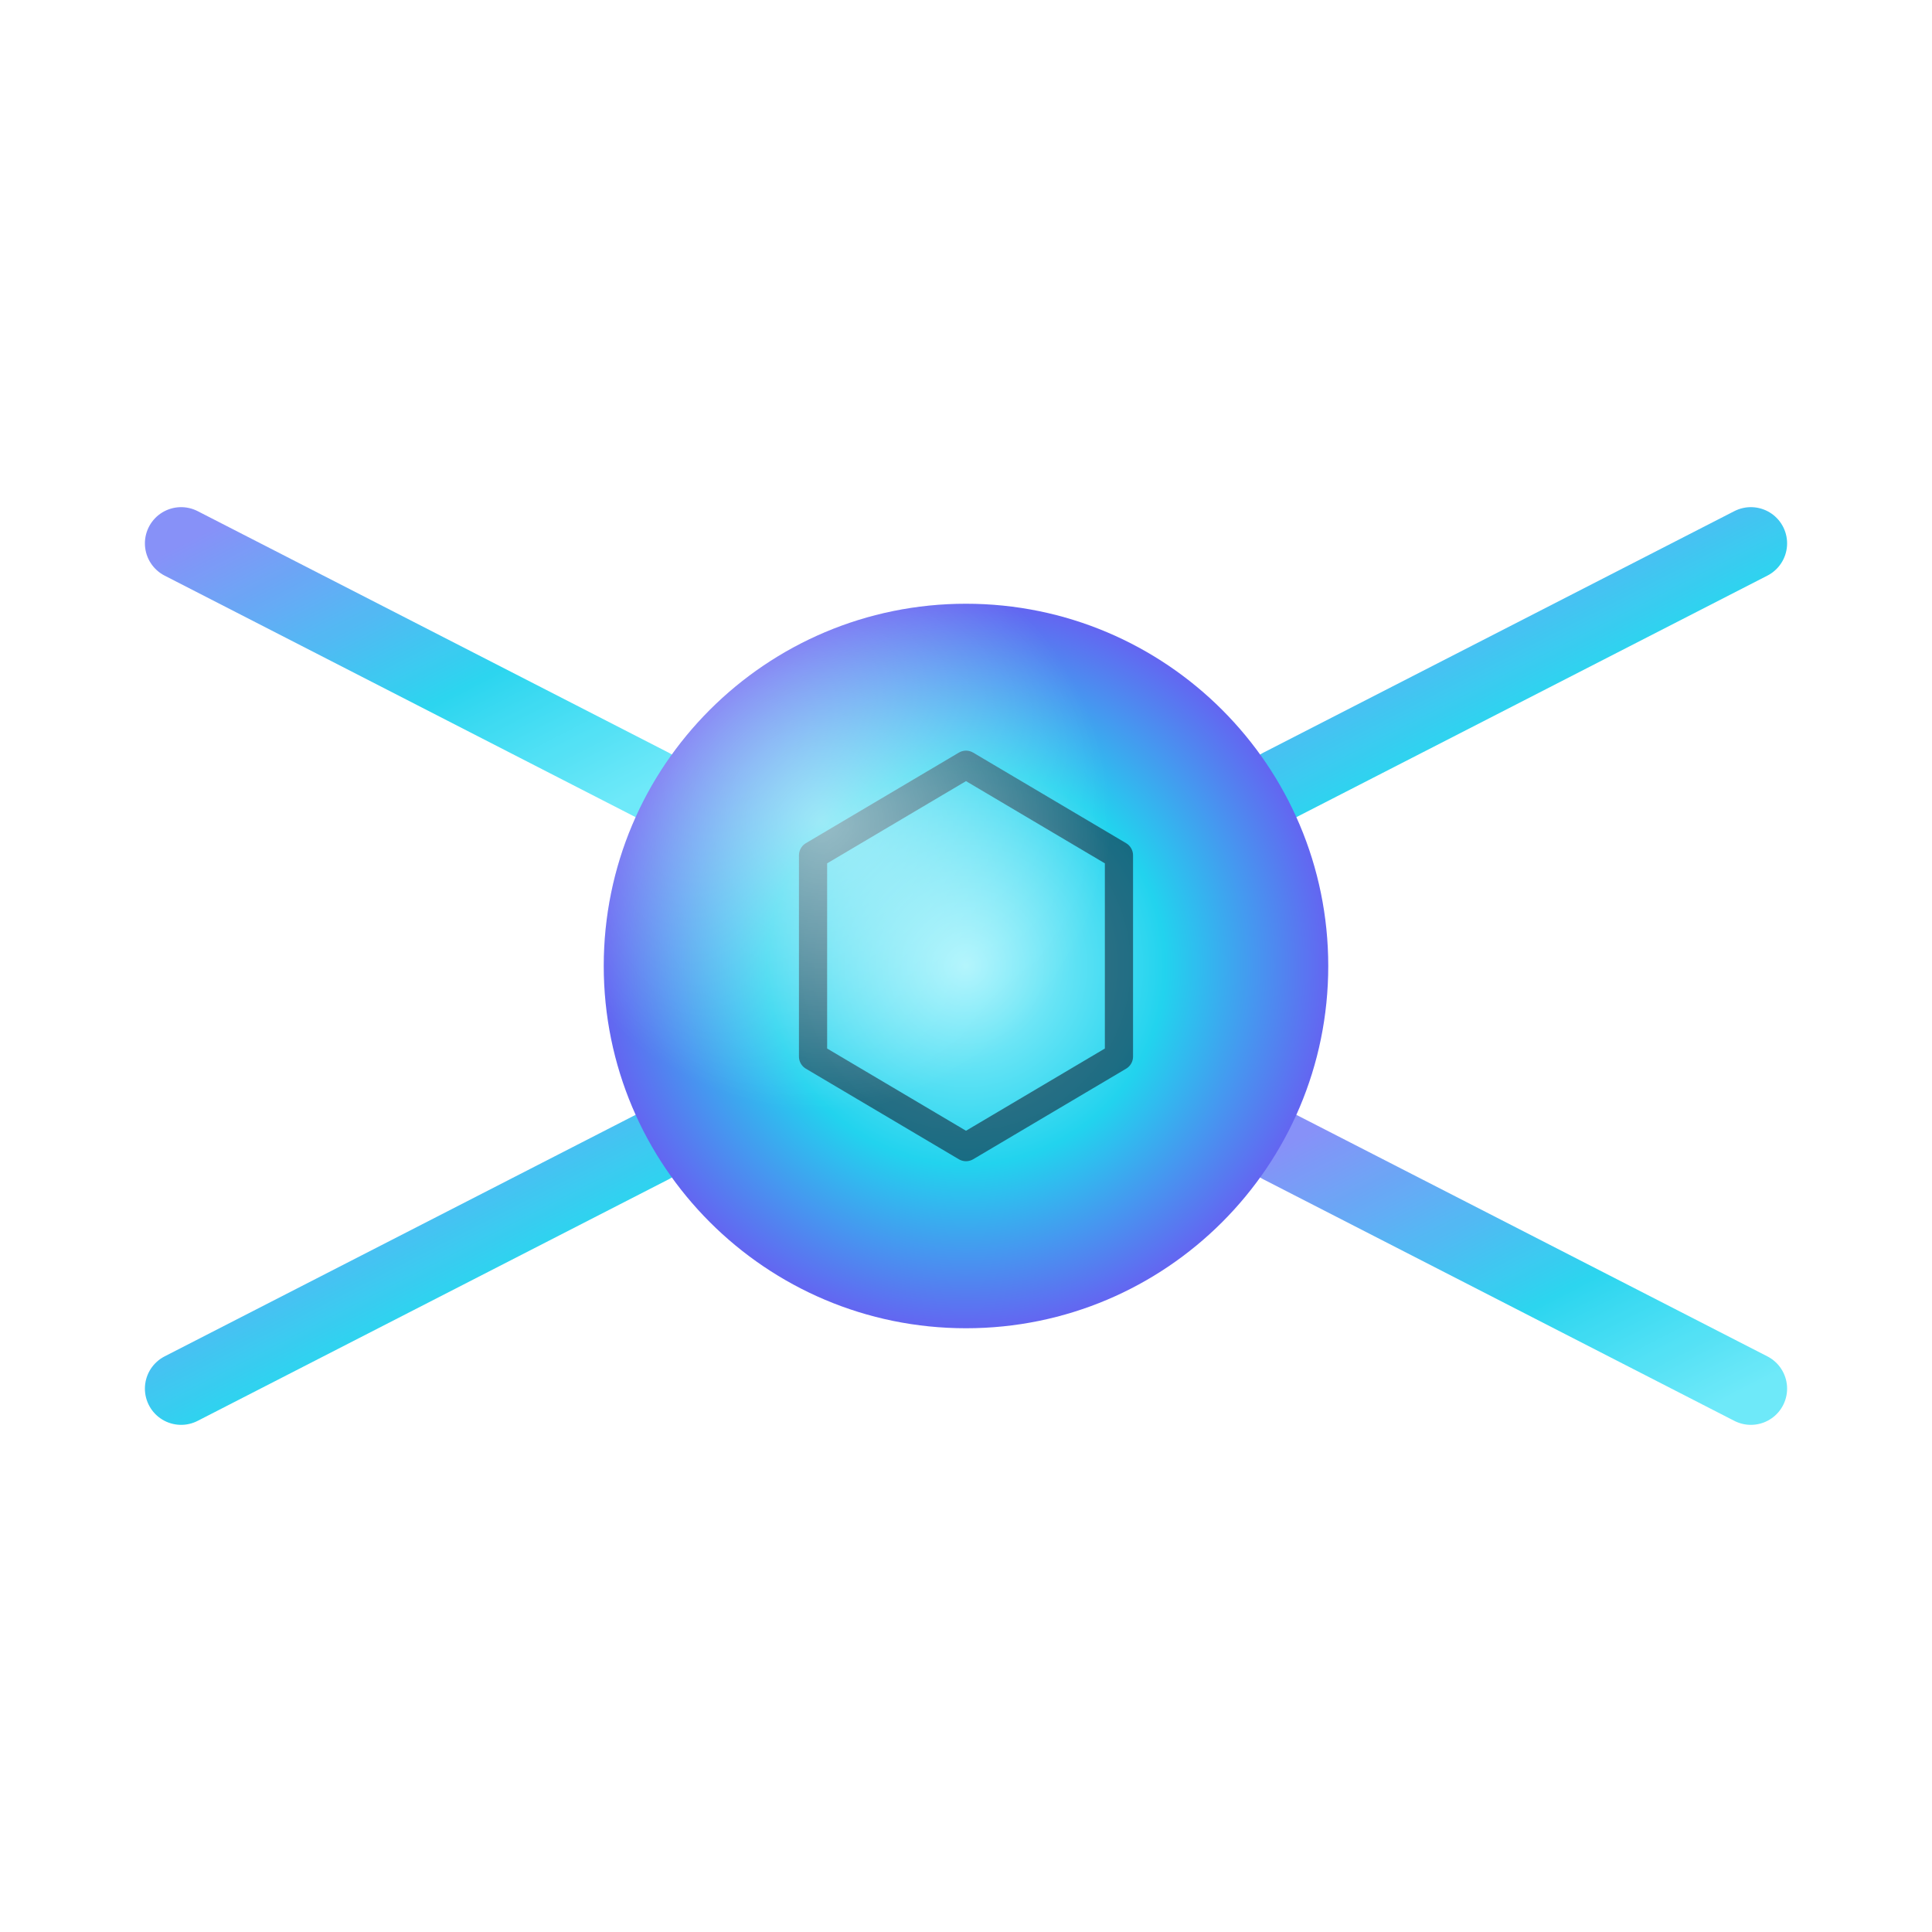
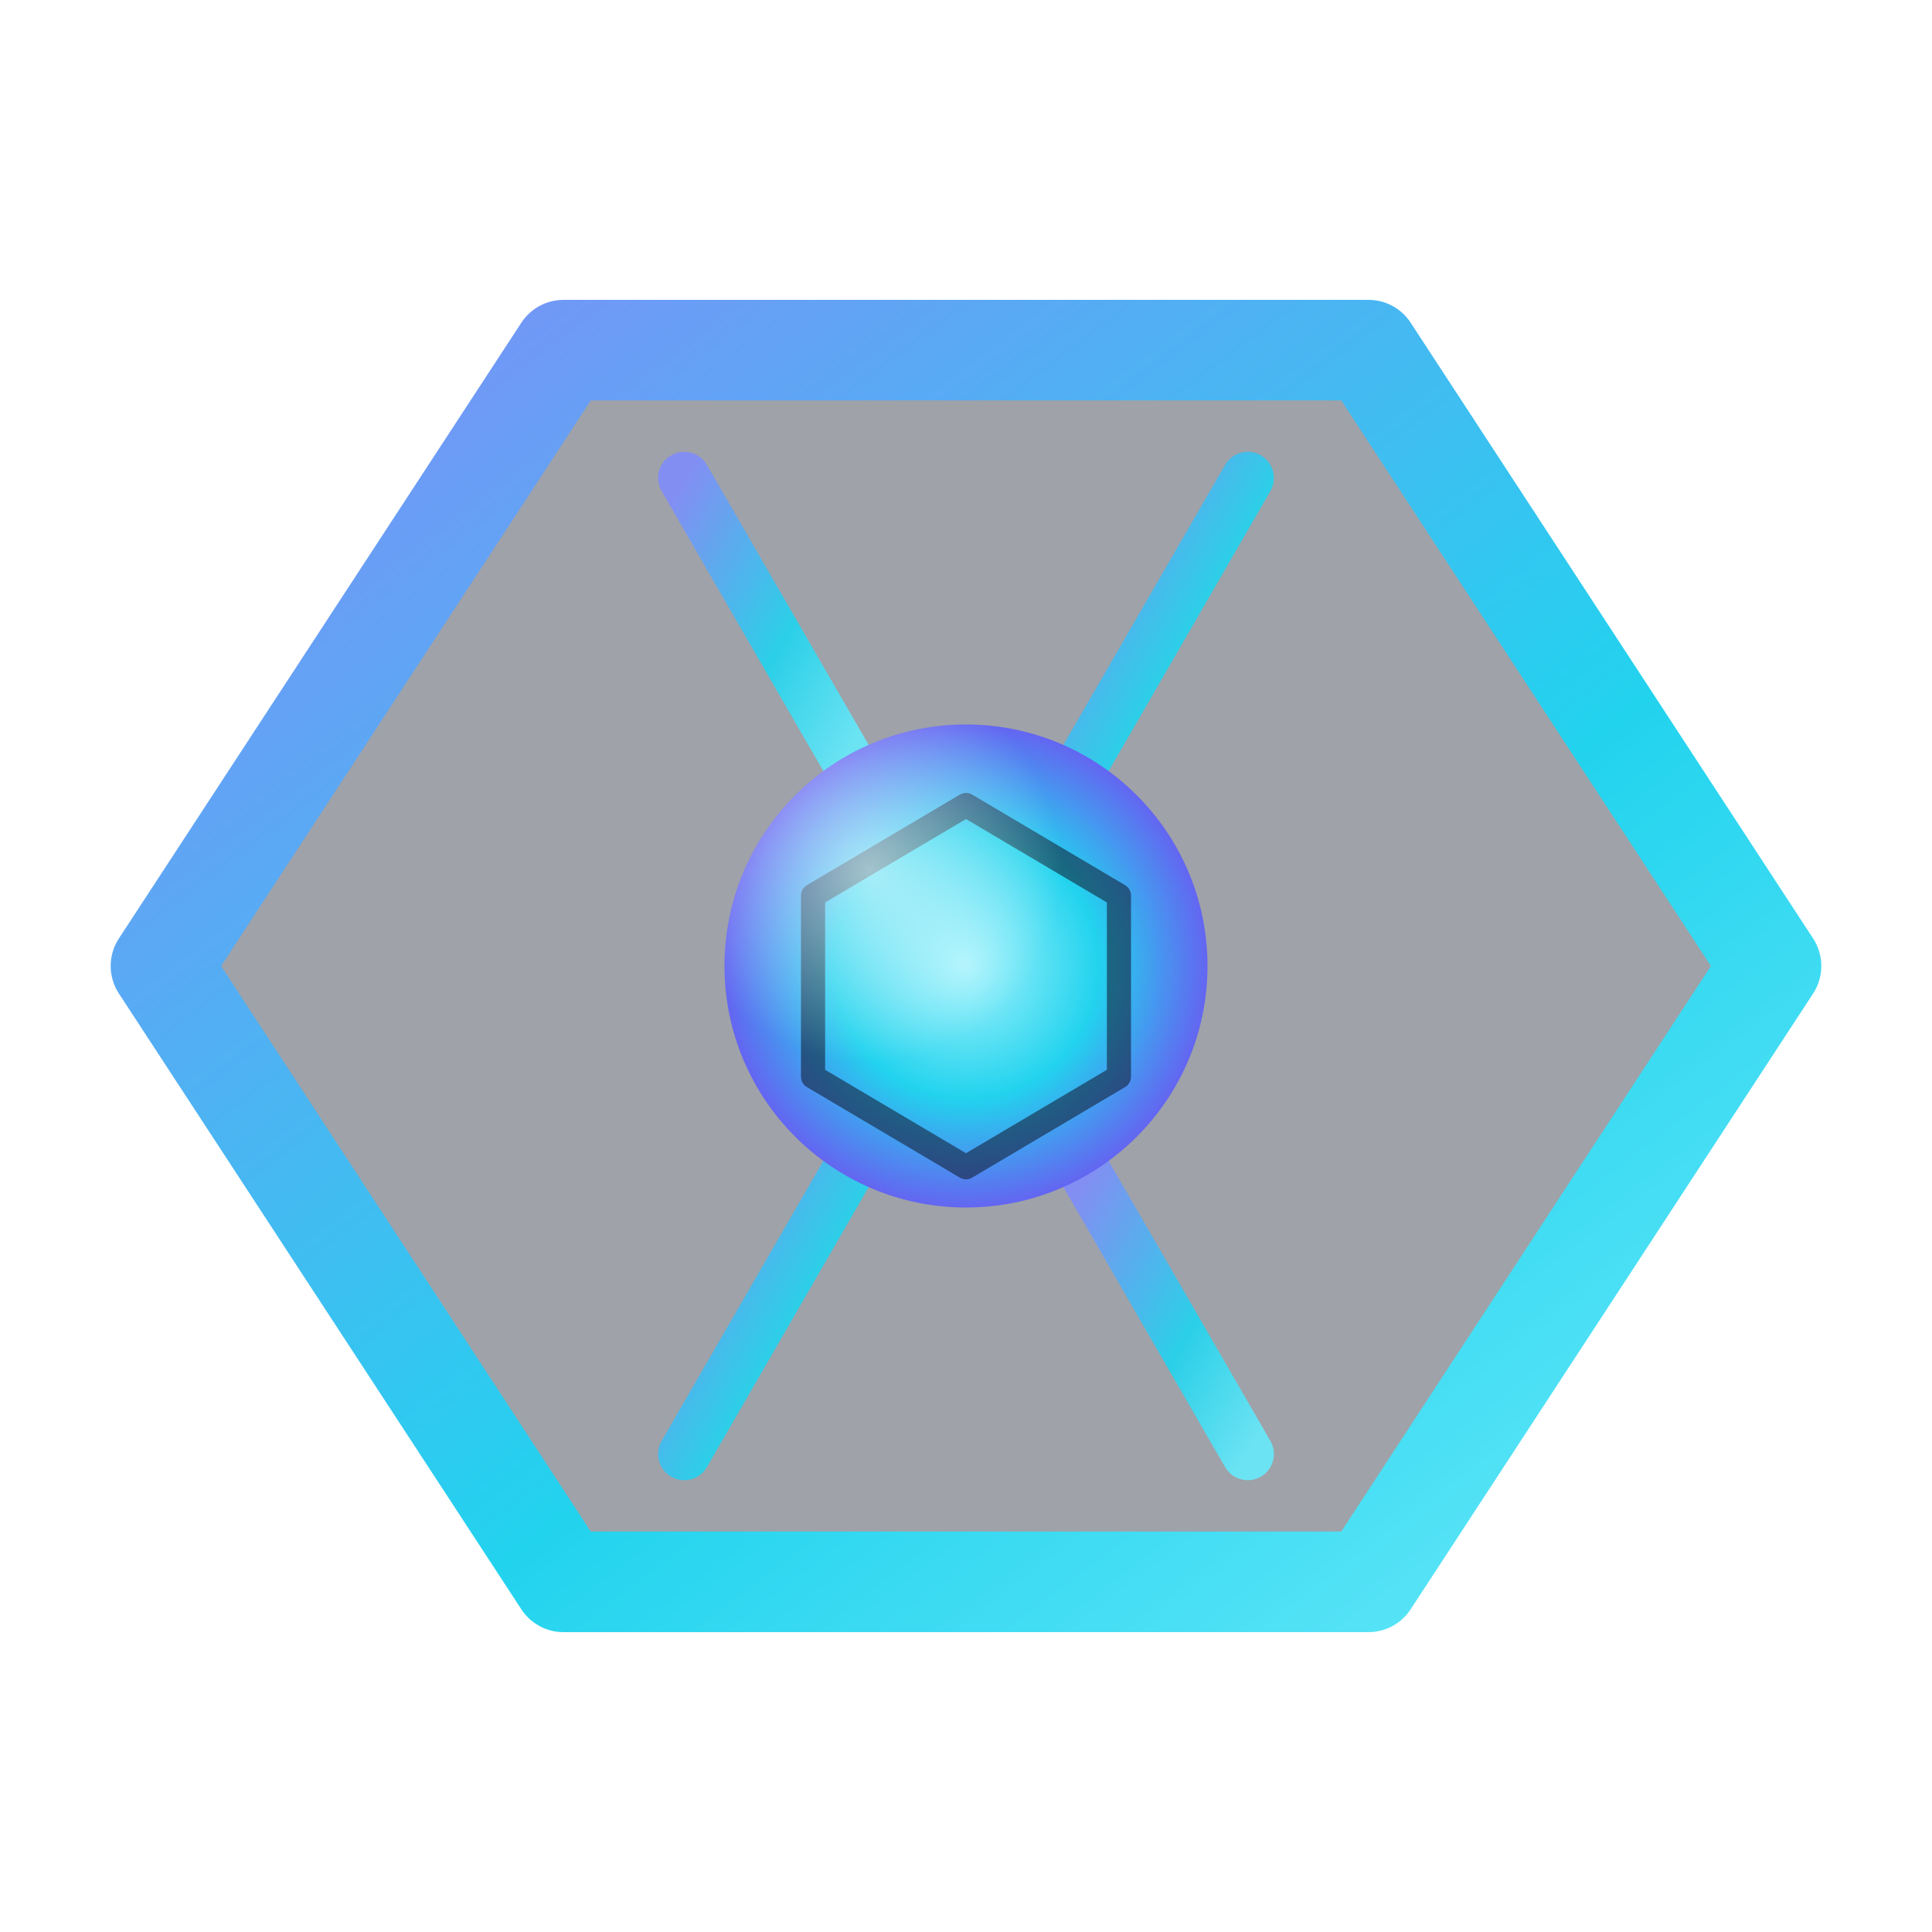
<svg xmlns="http://www.w3.org/2000/svg" viewBox="0 0 96 96" width="96" height="96" role="img" aria-label="UniHive">
  <defs>
-     <linearGradient id="uh-stroke-dark" x1="0" y1="0" x2="1" y2="1">
+     <linearGradient id="uh-stroke-d" x1="0" y1="0" x2="1" y2="1">
      <stop offset="0" stop-color="#818cf8" />
      <stop offset="0.6" stop-color="#22d3ee" />
      <stop offset="1" stop-color="#67e8f9" />
    </linearGradient>
-     <radialGradient id="uh-node-dark" cx="0.5" cy="0.5" r="0.5">
+     <radialGradient id="uh-node-d" cx="0.5" cy="0.5" r="0.5">
      <stop offset="0" stop-color="#a5f3fc" />
      <stop offset="0.55" stop-color="#22d3ee" />
      <stop offset="1" stop-color="#6366f1" />
    </radialGradient>
-     <radialGradient id="uh-glass-dark" cx="0.3" cy="0.3" r="0.4">
-       <stop offset="0" stop-color="#ffffff" stop-opacity="0.55" />
+     <radialGradient id="uh-glass-d" cx="0.3" cy="0.3" r="0.4">
+       <stop offset="0" stop-color="#ffffff" stop-opacity="0.6" />
      <stop offset="1" stop-color="#ffffff" stop-opacity="0" />
    </radialGradient>
  </defs>
-   <g stroke="url(#uh-stroke-dark)" stroke-width="3.6" stroke-linecap="round" fill="none" opacity="0.95">
-     <line x1="48" y1="6" x2="48" y2="30" />
-     <line x1="87" y1="27" x2="63.6" y2="39" />
-     <line x1="87" y1="69" x2="63.6" y2="57" />
-     <line x1="48" y1="90" x2="48" y2="66" />
-     <line x1="9" y1="69" x2="32.4" y2="57" />
-     <line x1="9" y1="27" x2="32.4" y2="39" />
+   <polygon points="88,48 68,17.4 28,17.4 8,48 28,78.6 68,78.6" fill="#0f172a" fill-opacity="0.4" stroke="url(#uh-stroke-d)" stroke-width="5" stroke-linejoin="round" />
+   <g stroke="url(#uh-stroke-d)" stroke-width="2.6" stroke-linecap="round" fill="none" opacity="0.92">
+     <line x1="76" y1="48" x2="60" y2="48" />
+     <line x1="62" y1="23.75" x2="54" y2="37.6" />
+     <line x1="34" y1="23.75" x2="42" y2="37.6" />
+     <line x1="20" y1="48" x2="36" y2="48" />
+     <line x1="34" y1="72.25" x2="42" y2="58.4" />
+     <line x1="62" y1="72.25" x2="54" y2="58.4" />
  </g>
-   <circle cx="48" cy="48" r="18" fill="url(#uh-node-dark)" />
-   <polygon points="48,38 55.6,42.5 55.6,52.5 48,57 40.4,52.5 40.4,42.5" fill="none" stroke="#0f172a" stroke-width="1.4" stroke-opacity="0.55" stroke-linejoin="round" />
-   <circle cx="48" cy="48" r="18" fill="url(#uh-glass-dark)" />
+   <circle cx="48" cy="48" r="12" fill="url(#uh-node-d)" />
+   <polygon points="48,40 55.6,44.5 55.6,53.5 48,58 40.4,53.5 40.4,44.5" fill="none" stroke="#0f172a" stroke-width="1.2" stroke-opacity="0.55" stroke-linejoin="round" />
+   <circle cx="48" cy="48" r="12" fill="url(#uh-glass-d)" />
</svg>
